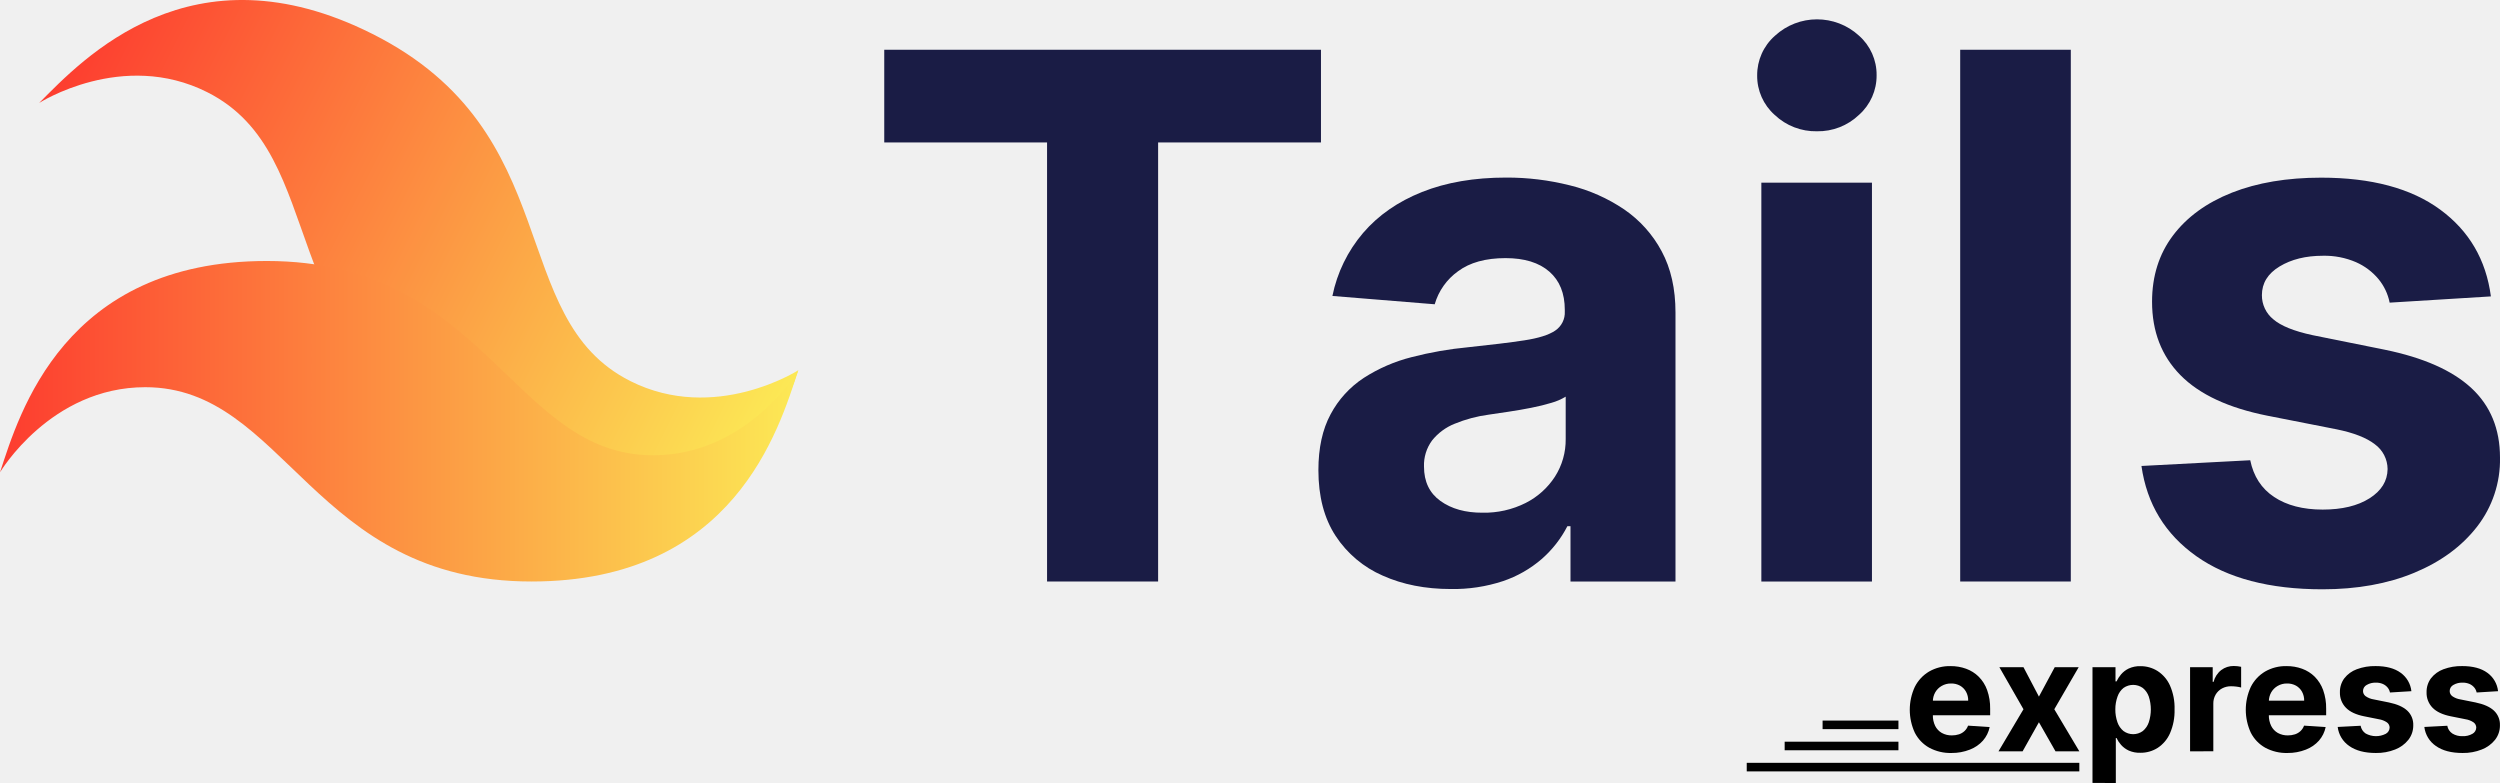
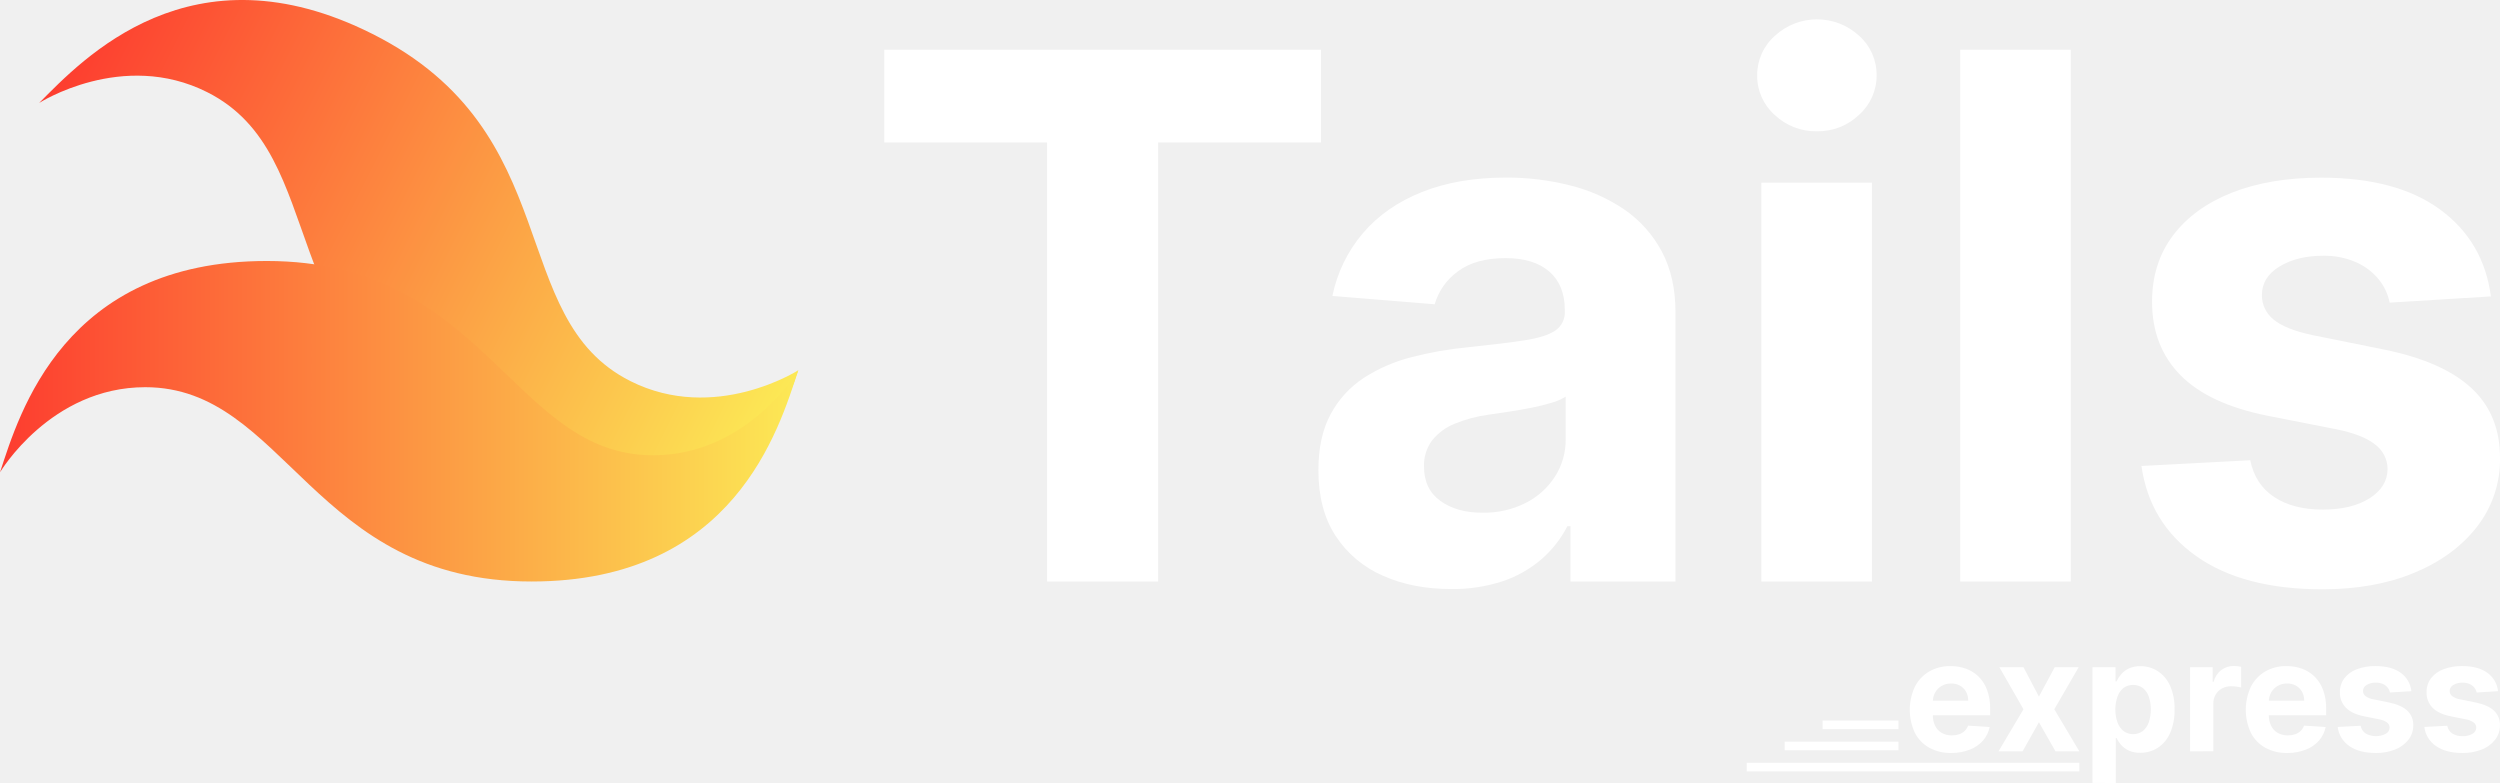
<svg xmlns="http://www.w3.org/2000/svg" xmlns:xlink="http://www.w3.org/1999/xlink" viewBox="0 0 1166.72 365.37">
  <defs>
-     <style>.cls-1{fill:#1a1c45;}.cls-2{fill:url(#linear-gradient);}.cls-3{fill:url(#linear-gradient-2);}</style>
-     <linearGradient id="linear-gradient" x1="622.95" y1="940.38" x2="996.9" y2="940.38" gradientTransform="translate(-105.39 -1093.21) rotate(26.68)" gradientUnits="userSpaceOnUse">
+     <style>.cls-1{fill:#fff;}.cls-2{fill:url(#linear-gradient);}.cls-3{fill:url(#linear-gradient-2);}</style>
+     <linearGradient id="linear-gradient" x1="461.33" y1="258.88" x2="835.29" y2="258.88" gradientTransform="translate(-267 -411.72) rotate(26.68)" gradientUnits="userSpaceOnUse">
      <stop offset="0" stop-color="#fd3c2f" />
      <stop offset="1" stop-color="#fce955" />
    </linearGradient>
    <linearGradient id="linear-gradient-2" x1="0" y1="196.59" x2="372.57" y2="196.59" gradientTransform="matrix(1, 0, 0, 1, 0, 0)" xlink:href="#linear-gradient" />
  </defs>
  <g id="Layer_2" data-name="Layer 2">
    <g id="Layer_1-2" data-name="Layer 1">
      <path class="cls-1" d="M412.67,66.48V23.22H616.48V66.48h-76v204.9H488.65V66.48Z" />
      <path class="cls-1" d="M677.07,274.89q-17.8,0-31.74-6.24a50.1,50.1,0,0,1-22-18.53q-8.05-12.3-8.05-30.72,0-15.51,5.69-26.05a46.24,46.24,0,0,1,15.51-17,75.13,75.13,0,0,1,22.36-9.69,168.52,168.52,0,0,1,26.35-4.61q16.24-1.7,26.17-3.21t14.42-4.54a10.13,10.13,0,0,0,4.49-9v-.72q0-11.52-7.21-17.82t-20.42-6.3q-13.93,0-22.17,6.12A28.71,28.71,0,0,0,669.56,142l-47.74-3.88a65.23,65.23,0,0,1,14.3-29.38q10.65-12.42,27.56-19.15t39.2-6.72a120,120,0,0,1,29.75,3.63A78.69,78.69,0,0,1,758,97.74a55.09,55.09,0,0,1,17.5,19.57q6.43,11.94,6.43,28.54V271.38h-49V245.57h-1.45a51.69,51.69,0,0,1-12,15.33,54.06,54.06,0,0,1-18.05,10.3A73.65,73.65,0,0,1,677.07,274.89Zm14.79-35.62A42.92,42.92,0,0,0,712,234.73a35.14,35.14,0,0,0,13.69-12.3,31.89,31.89,0,0,0,5-17.57V185.11A26.26,26.26,0,0,1,724,188q-4.18,1.28-9.39,2.31t-10.43,1.81c-3.47.53-6.62,1-9.45,1.4a63.89,63.89,0,0,0-15.87,4.24,25.63,25.63,0,0,0-10.54,7.81,19.43,19.43,0,0,0-3.76,12.18q0,10.55,7.7,16.06T691.86,239.27Z" />
      <path class="cls-1" d="M847.92,61.27a27.87,27.87,0,0,1-19.69-7.63,24.3,24.3,0,0,1-8.18-18.42,24.41,24.41,0,0,1,8.24-18.48,29,29,0,0,1,39.32-.06,24.27,24.27,0,0,1,8.18,18.42,24.42,24.42,0,0,1-8.18,18.47A27.66,27.66,0,0,1,847.92,61.27ZM822,271.38V85.26h51.62V271.38Z" />
      <path class="cls-1" d="M966.42,23.22V271.38H914.8V23.22Z" />
      <path class="cls-1" d="M1162.47,138.33l-47.25,2.91a24.9,24.9,0,0,0-5.21-11,28.69,28.69,0,0,0-10.48-7.88,36.9,36.9,0,0,0-15.45-3q-12,0-20.24,5t-8.24,13.39a14.36,14.36,0,0,0,5.33,11.27q5.34,4.6,18.3,7.39l33.68,6.79q27.15,5.56,40.48,17.93t13.33,32.47A50.87,50.87,0,0,1,1156,245.81q-10.73,13.81-29.32,21.51t-42.84,7.7q-37,0-58.83-15.45t-25.62-42.11l50.77-2.67q2.3,11.28,11.15,17.15t22.66,5.88q13.56,0,21.87-5.27t8.42-13.64a14.41,14.41,0,0,0-5.94-11.57q-5.82-4.54-17.93-7L1058.15,194q-27.27-5.44-40.54-18.9t-13.27-34.29q0-17.94,9.76-30.9t27.51-20q17.75-7,41.62-7,35.26,0,55.56,14.9T1162.47,138.33Z" />
      <path class="cls-2" d="M372.57,172.73c-4.85,14.36-14,41.13-52,48.07-22.09,4-72.46-.23-103.52-15.84C125.67,159.06,155.26,72.44,96.67,43c-39.54-19.88-78.4,5.06-78.4,5.06h0c20.33-20.46,71-74.74,155.56-32.22,91.34,45.9,61.75,132.52,120.34,162,39.54,19.87,78.4-5.06,78.4-5.06Z" />
      <path class="cls-3" d="M372.57,172.73c-9,27.41-29.85,98.65-124.53,98.65-102.22,0-114.68-90.68-180.25-90.68C23.54,180.7,0,220.43,0,220.43H0C9,193,29.84,121.8,124.52,121.8c102.23,0,114.68,90.68,180.25,90.68,44.26,0,67.78-39.73,67.78-39.73Z" />
-       <path d="M910.75,351.41a20.78,20.78,0,0,1-10.42-2.47,16.72,16.72,0,0,1-6.71-7,25.51,25.51,0,0,1,0-21.39,17.41,17.41,0,0,1,6.64-7.14,19.29,19.29,0,0,1,10.06-2.55,20.72,20.72,0,0,1,7.25,1.24,16.18,16.18,0,0,1,5.88,3.72,16.83,16.83,0,0,1,3.92,6.22,24.84,24.84,0,0,1,1.41,8.76v3H895.62V327h22.91a8.27,8.27,0,0,0-1-4.17,7.42,7.42,0,0,0-2.82-2.85,8.25,8.25,0,0,0-4.18-1,8.37,8.37,0,0,0-4.39,1.14,8,8,0,0,0-3,3,8.54,8.54,0,0,0-1.1,4.23v6.42a10.94,10.94,0,0,0,1.08,5,7.81,7.81,0,0,0,3.08,3.28,9.39,9.39,0,0,0,4.73,1.15,10.38,10.38,0,0,0,3.33-.51,7,7,0,0,0,2.58-1.54,6.64,6.64,0,0,0,1.64-2.5l10.07.66a13.7,13.7,0,0,1-3.13,6.33,15.68,15.68,0,0,1-6.09,4.19A22.82,22.82,0,0,1,910.75,351.41Z" />
-       <path d="M944.33,311.37l7.21,13.73,7.38-13.73H970.1L958.72,331l11.69,19.64H959.28l-7.74-13.58-7.62,13.58H932.67L944.33,331l-11.25-19.63Z" />
-       <path d="M976.54,365.37v-54h10.74V318h.48a14.61,14.61,0,0,1,2.09-3.24,10.86,10.86,0,0,1,3.58-2.76,12.2,12.2,0,0,1,5.51-1.11,14.82,14.82,0,0,1,7.92,2.23,15.72,15.72,0,0,1,5.81,6.73,25.71,25.71,0,0,1,2.17,11.24,26,26,0,0,1-2.11,11.08A15.71,15.71,0,0,1,1007,349a14.69,14.69,0,0,1-8.09,2.31,12.47,12.47,0,0,1-5.38-1,11.19,11.19,0,0,1-3.62-2.64,13.69,13.69,0,0,1-2.15-3.24h-.33v21ZM987.2,331a17.7,17.7,0,0,0,1,6.12,9,9,0,0,0,2.82,4.05,7.64,7.64,0,0,0,9,0,9,9,0,0,0,2.8-4.09,19.42,19.42,0,0,0,0-12,9,9,0,0,0-2.78-4,7.81,7.81,0,0,0-9-.05,8.81,8.81,0,0,0-2.8,4A17.43,17.43,0,0,0,987.2,331Z" />
-       <path d="M1022.08,350.64V311.37h10.56v6.85h.41a10.12,10.12,0,0,1,3.6-5.53,9.48,9.48,0,0,1,5.83-1.88,16.29,16.29,0,0,1,1.77.1,13,13,0,0,1,1.66.28v9.66a16.19,16.19,0,0,0-2.13-.41,20.68,20.68,0,0,0-2.48-.17,8.72,8.72,0,0,0-4.28,1,7.66,7.66,0,0,0-3,2.88,8.14,8.14,0,0,0-1.09,4.24v22.22Z" />
-       <path d="M1067.56,351.41a20.78,20.78,0,0,1-10.42-2.47,16.72,16.72,0,0,1-6.71-7,25.51,25.51,0,0,1,0-21.39,17.41,17.41,0,0,1,6.64-7.14,19.26,19.26,0,0,1,10.06-2.55,20.76,20.76,0,0,1,7.25,1.24,16.18,16.18,0,0,1,5.88,3.72,17.09,17.09,0,0,1,3.92,6.22,24.84,24.84,0,0,1,1.41,8.76v3h-33.16V327h22.9a8.37,8.37,0,0,0-1-4.17,7.42,7.42,0,0,0-2.82-2.85,8.25,8.25,0,0,0-4.18-1,8.37,8.37,0,0,0-4.39,1.14,8.12,8.12,0,0,0-3,3,8.76,8.76,0,0,0-1.1,4.23v6.42a10.94,10.94,0,0,0,1.09,5,7.81,7.81,0,0,0,3.08,3.28,9.39,9.39,0,0,0,4.73,1.15,10.38,10.38,0,0,0,3.33-.51,7,7,0,0,0,2.58-1.54,6.62,6.62,0,0,0,1.63-2.5l10.08.66a13.8,13.8,0,0,1-3.13,6.33,15.68,15.68,0,0,1-6.09,4.19A22.82,22.82,0,0,1,1067.56,351.41Z" />
-       <path d="M1125.37,322.57l-10,.61a5.26,5.26,0,0,0-1.1-2.31,6.07,6.07,0,0,0-2.21-1.67,7.9,7.9,0,0,0-3.26-.62,8,8,0,0,0-4.27,1.06,3.21,3.21,0,0,0-1.74,2.83,3,3,0,0,0,1.13,2.37,8.84,8.84,0,0,0,3.86,1.56l7.1,1.43q5.73,1.19,8.54,3.79a8.89,8.89,0,0,1,2.82,6.85,10.77,10.77,0,0,1-2.27,6.78,14.73,14.73,0,0,1-6.18,4.53,23.37,23.37,0,0,1-9,1.63q-7.8,0-12.42-3.26a12.62,12.62,0,0,1-5.4-8.89l10.71-.56a5.46,5.46,0,0,0,2.35,3.62,10,10,0,0,0,9.4.13,3.39,3.39,0,0,0,1.78-2.88,3,3,0,0,0-1.26-2.44,9.12,9.12,0,0,0-3.78-1.47l-6.8-1.36q-5.76-1.14-8.55-4a9.85,9.85,0,0,1-2.81-7.23,10.55,10.55,0,0,1,2.06-6.52,13,13,0,0,1,5.81-4.22,23.71,23.71,0,0,1,8.78-1.48q7.44,0,11.72,3.14A12.16,12.16,0,0,1,1125.37,322.57Z" />
-       <path d="M1165.82,322.57l-10,.61a5.26,5.26,0,0,0-1.1-2.31,6.07,6.07,0,0,0-2.21-1.67,7.9,7.9,0,0,0-3.26-.62,8,8,0,0,0-4.27,1.06,3.21,3.21,0,0,0-1.74,2.83,3,3,0,0,0,1.12,2.37,8.89,8.89,0,0,0,3.86,1.56l7.11,1.43q5.73,1.19,8.54,3.79a8.89,8.89,0,0,1,2.82,6.85,10.77,10.77,0,0,1-2.27,6.78,14.77,14.77,0,0,1-6.19,4.53,23.28,23.28,0,0,1-9,1.63q-7.8,0-12.42-3.26a12.58,12.58,0,0,1-5.4-8.89l10.71-.56a5.46,5.46,0,0,0,2.35,3.62,8.44,8.44,0,0,0,4.78,1.24,8.54,8.54,0,0,0,4.62-1.11,3.38,3.38,0,0,0,1.77-2.88,3,3,0,0,0-1.25-2.44,9.12,9.12,0,0,0-3.78-1.47l-6.8-1.36q-5.76-1.14-8.56-4a9.88,9.88,0,0,1-2.8-7.23,10.55,10.55,0,0,1,2.06-6.52,13,13,0,0,1,5.81-4.22,23.71,23.71,0,0,1,8.78-1.48q7.44,0,11.72,3.14A12.16,12.16,0,0,1,1165.82,322.57Z" />
-       <rect x="815.18" y="356" width="155.22" height="4" />
-       <rect x="850.58" y="336.28" width="35.4" height="4" />
-       <rect x="832.88" y="346.14" width="53.1" height="4" />
+       <path class="cls-1" d="M910.75,351.41a20.78,20.78,0,0,1-10.42-2.47,16.72,16.72,0,0,1-6.71-7,25.51,25.51,0,0,1,0-21.39,17.41,17.41,0,0,1,6.64-7.14,19.29,19.29,0,0,1,10.06-2.55,20.72,20.72,0,0,1,7.25,1.24,16.18,16.18,0,0,1,5.88,3.72,16.83,16.83,0,0,1,3.92,6.22,24.84,24.84,0,0,1,1.41,8.76v3H895.62V327h22.91a8.27,8.27,0,0,0-1-4.17,7.42,7.42,0,0,0-2.82-2.85,8.25,8.25,0,0,0-4.18-1,8.37,8.37,0,0,0-4.39,1.14,8,8,0,0,0-3,3,8.54,8.54,0,0,0-1.1,4.23v6.42a10.94,10.94,0,0,0,1.08,5,7.81,7.81,0,0,0,3.08,3.28,9.39,9.39,0,0,0,4.73,1.15,10.38,10.38,0,0,0,3.33-.51,7,7,0,0,0,2.58-1.54,6.64,6.64,0,0,0,1.64-2.5l10.07.66a13.7,13.7,0,0,1-3.13,6.33,15.68,15.68,0,0,1-6.09,4.19A22.82,22.82,0,0,1,910.75,351.41Z" />
+       <path class="cls-1" d="M944.33,311.37l7.21,13.73,7.38-13.73H970.1L958.72,331l11.69,19.64H959.28l-7.74-13.58-7.62,13.58H932.67L944.33,331l-11.25-19.63Z" />
+       <path class="cls-1" d="M976.54,365.37v-54h10.74V318h.48a14.61,14.61,0,0,1,2.09-3.24,10.86,10.86,0,0,1,3.58-2.76,12.2,12.2,0,0,1,5.51-1.11,14.82,14.82,0,0,1,7.92,2.23,15.72,15.72,0,0,1,5.81,6.73,25.71,25.71,0,0,1,2.17,11.24,26,26,0,0,1-2.11,11.08A15.71,15.71,0,0,1,1007,349a14.69,14.69,0,0,1-8.09,2.31,12.47,12.47,0,0,1-5.38-1,11.19,11.19,0,0,1-3.62-2.64,13.69,13.69,0,0,1-2.15-3.24h-.33v21ZM987.2,331a17.7,17.7,0,0,0,1,6.12,9,9,0,0,0,2.82,4.05,7.64,7.64,0,0,0,9,0,9,9,0,0,0,2.8-4.09,19.42,19.42,0,0,0,0-12,9,9,0,0,0-2.78-4,7.81,7.81,0,0,0-9-.05,8.81,8.81,0,0,0-2.8,4A17.43,17.43,0,0,0,987.2,331Z" />
+       <path class="cls-1" d="M1022.08,350.64V311.37h10.56v6.85h.41a10.12,10.12,0,0,1,3.6-5.53,9.48,9.48,0,0,1,5.83-1.88,16.29,16.29,0,0,1,1.77.1,13,13,0,0,1,1.66.28v9.66a16.19,16.19,0,0,0-2.13-.41,20.68,20.68,0,0,0-2.48-.17,8.72,8.72,0,0,0-4.28,1,7.66,7.66,0,0,0-3,2.88,8.14,8.14,0,0,0-1.09,4.24v22.22Z" />
+       <path class="cls-1" d="M1067.56,351.41a20.78,20.78,0,0,1-10.42-2.47,16.72,16.72,0,0,1-6.71-7,25.51,25.51,0,0,1,0-21.39,17.41,17.41,0,0,1,6.64-7.14,19.26,19.26,0,0,1,10.06-2.55,20.76,20.76,0,0,1,7.25,1.24,16.18,16.18,0,0,1,5.88,3.72,17.09,17.09,0,0,1,3.92,6.22,24.84,24.84,0,0,1,1.41,8.76v3h-33.16V327h22.9a8.37,8.37,0,0,0-1-4.17,7.42,7.42,0,0,0-2.82-2.85,8.25,8.25,0,0,0-4.18-1,8.37,8.37,0,0,0-4.39,1.14,8.12,8.12,0,0,0-3,3,8.76,8.76,0,0,0-1.1,4.23v6.42a10.94,10.94,0,0,0,1.09,5,7.81,7.81,0,0,0,3.08,3.28,9.39,9.39,0,0,0,4.73,1.15,10.38,10.38,0,0,0,3.33-.51,7,7,0,0,0,2.58-1.54,6.62,6.62,0,0,0,1.63-2.5l10.08.66a13.8,13.8,0,0,1-3.13,6.33,15.68,15.68,0,0,1-6.09,4.19A22.82,22.82,0,0,1,1067.56,351.41Z" />
+       <path class="cls-1" d="M1125.37,322.57l-10,.61a5.26,5.26,0,0,0-1.1-2.31,6.07,6.07,0,0,0-2.21-1.67,7.9,7.9,0,0,0-3.26-.62,8,8,0,0,0-4.27,1.06,3.21,3.21,0,0,0-1.74,2.83,3,3,0,0,0,1.13,2.37,8.84,8.84,0,0,0,3.86,1.56l7.1,1.43q5.73,1.19,8.54,3.79a8.89,8.89,0,0,1,2.82,6.85,10.77,10.77,0,0,1-2.27,6.78,14.73,14.73,0,0,1-6.18,4.53,23.37,23.37,0,0,1-9,1.63q-7.8,0-12.42-3.26a12.62,12.62,0,0,1-5.4-8.89l10.71-.56a5.46,5.46,0,0,0,2.35,3.62,10,10,0,0,0,9.4.13,3.39,3.39,0,0,0,1.78-2.88,3,3,0,0,0-1.26-2.44,9.12,9.12,0,0,0-3.78-1.47l-6.8-1.36q-5.76-1.14-8.55-4a9.85,9.85,0,0,1-2.81-7.23,10.55,10.55,0,0,1,2.06-6.52,13,13,0,0,1,5.81-4.22,23.71,23.71,0,0,1,8.78-1.48q7.44,0,11.72,3.14A12.16,12.16,0,0,1,1125.37,322.57Z" />
+       <path class="cls-1" d="M1165.82,322.57l-10,.61a5.26,5.26,0,0,0-1.1-2.31,6.07,6.07,0,0,0-2.21-1.67,7.9,7.9,0,0,0-3.26-.62,8,8,0,0,0-4.27,1.06,3.21,3.21,0,0,0-1.74,2.83,3,3,0,0,0,1.12,2.37,8.89,8.89,0,0,0,3.86,1.56l7.11,1.43q5.73,1.19,8.54,3.79a8.89,8.89,0,0,1,2.82,6.85,10.77,10.77,0,0,1-2.27,6.78,14.77,14.77,0,0,1-6.19,4.53,23.28,23.28,0,0,1-9,1.63q-7.8,0-12.42-3.26a12.58,12.58,0,0,1-5.4-8.89l10.71-.56a5.46,5.46,0,0,0,2.35,3.62,8.44,8.44,0,0,0,4.78,1.24,8.54,8.54,0,0,0,4.62-1.11,3.38,3.38,0,0,0,1.77-2.88,3,3,0,0,0-1.25-2.44,9.12,9.12,0,0,0-3.78-1.47l-6.8-1.36q-5.76-1.14-8.56-4a9.88,9.88,0,0,1-2.8-7.23,10.55,10.55,0,0,1,2.06-6.52,13,13,0,0,1,5.81-4.22,23.71,23.71,0,0,1,8.78-1.48q7.44,0,11.72,3.14A12.16,12.16,0,0,1,1165.82,322.57Z" />
+       <rect class="cls-1" x="815.18" y="356" width="155.22" height="4" />
+       <rect class="cls-1" x="850.58" y="336.28" width="35.4" height="4" />
+       <rect class="cls-1" x="832.88" y="346.14" width="53.1" height="4" />
    </g>
  </g>
</svg>
